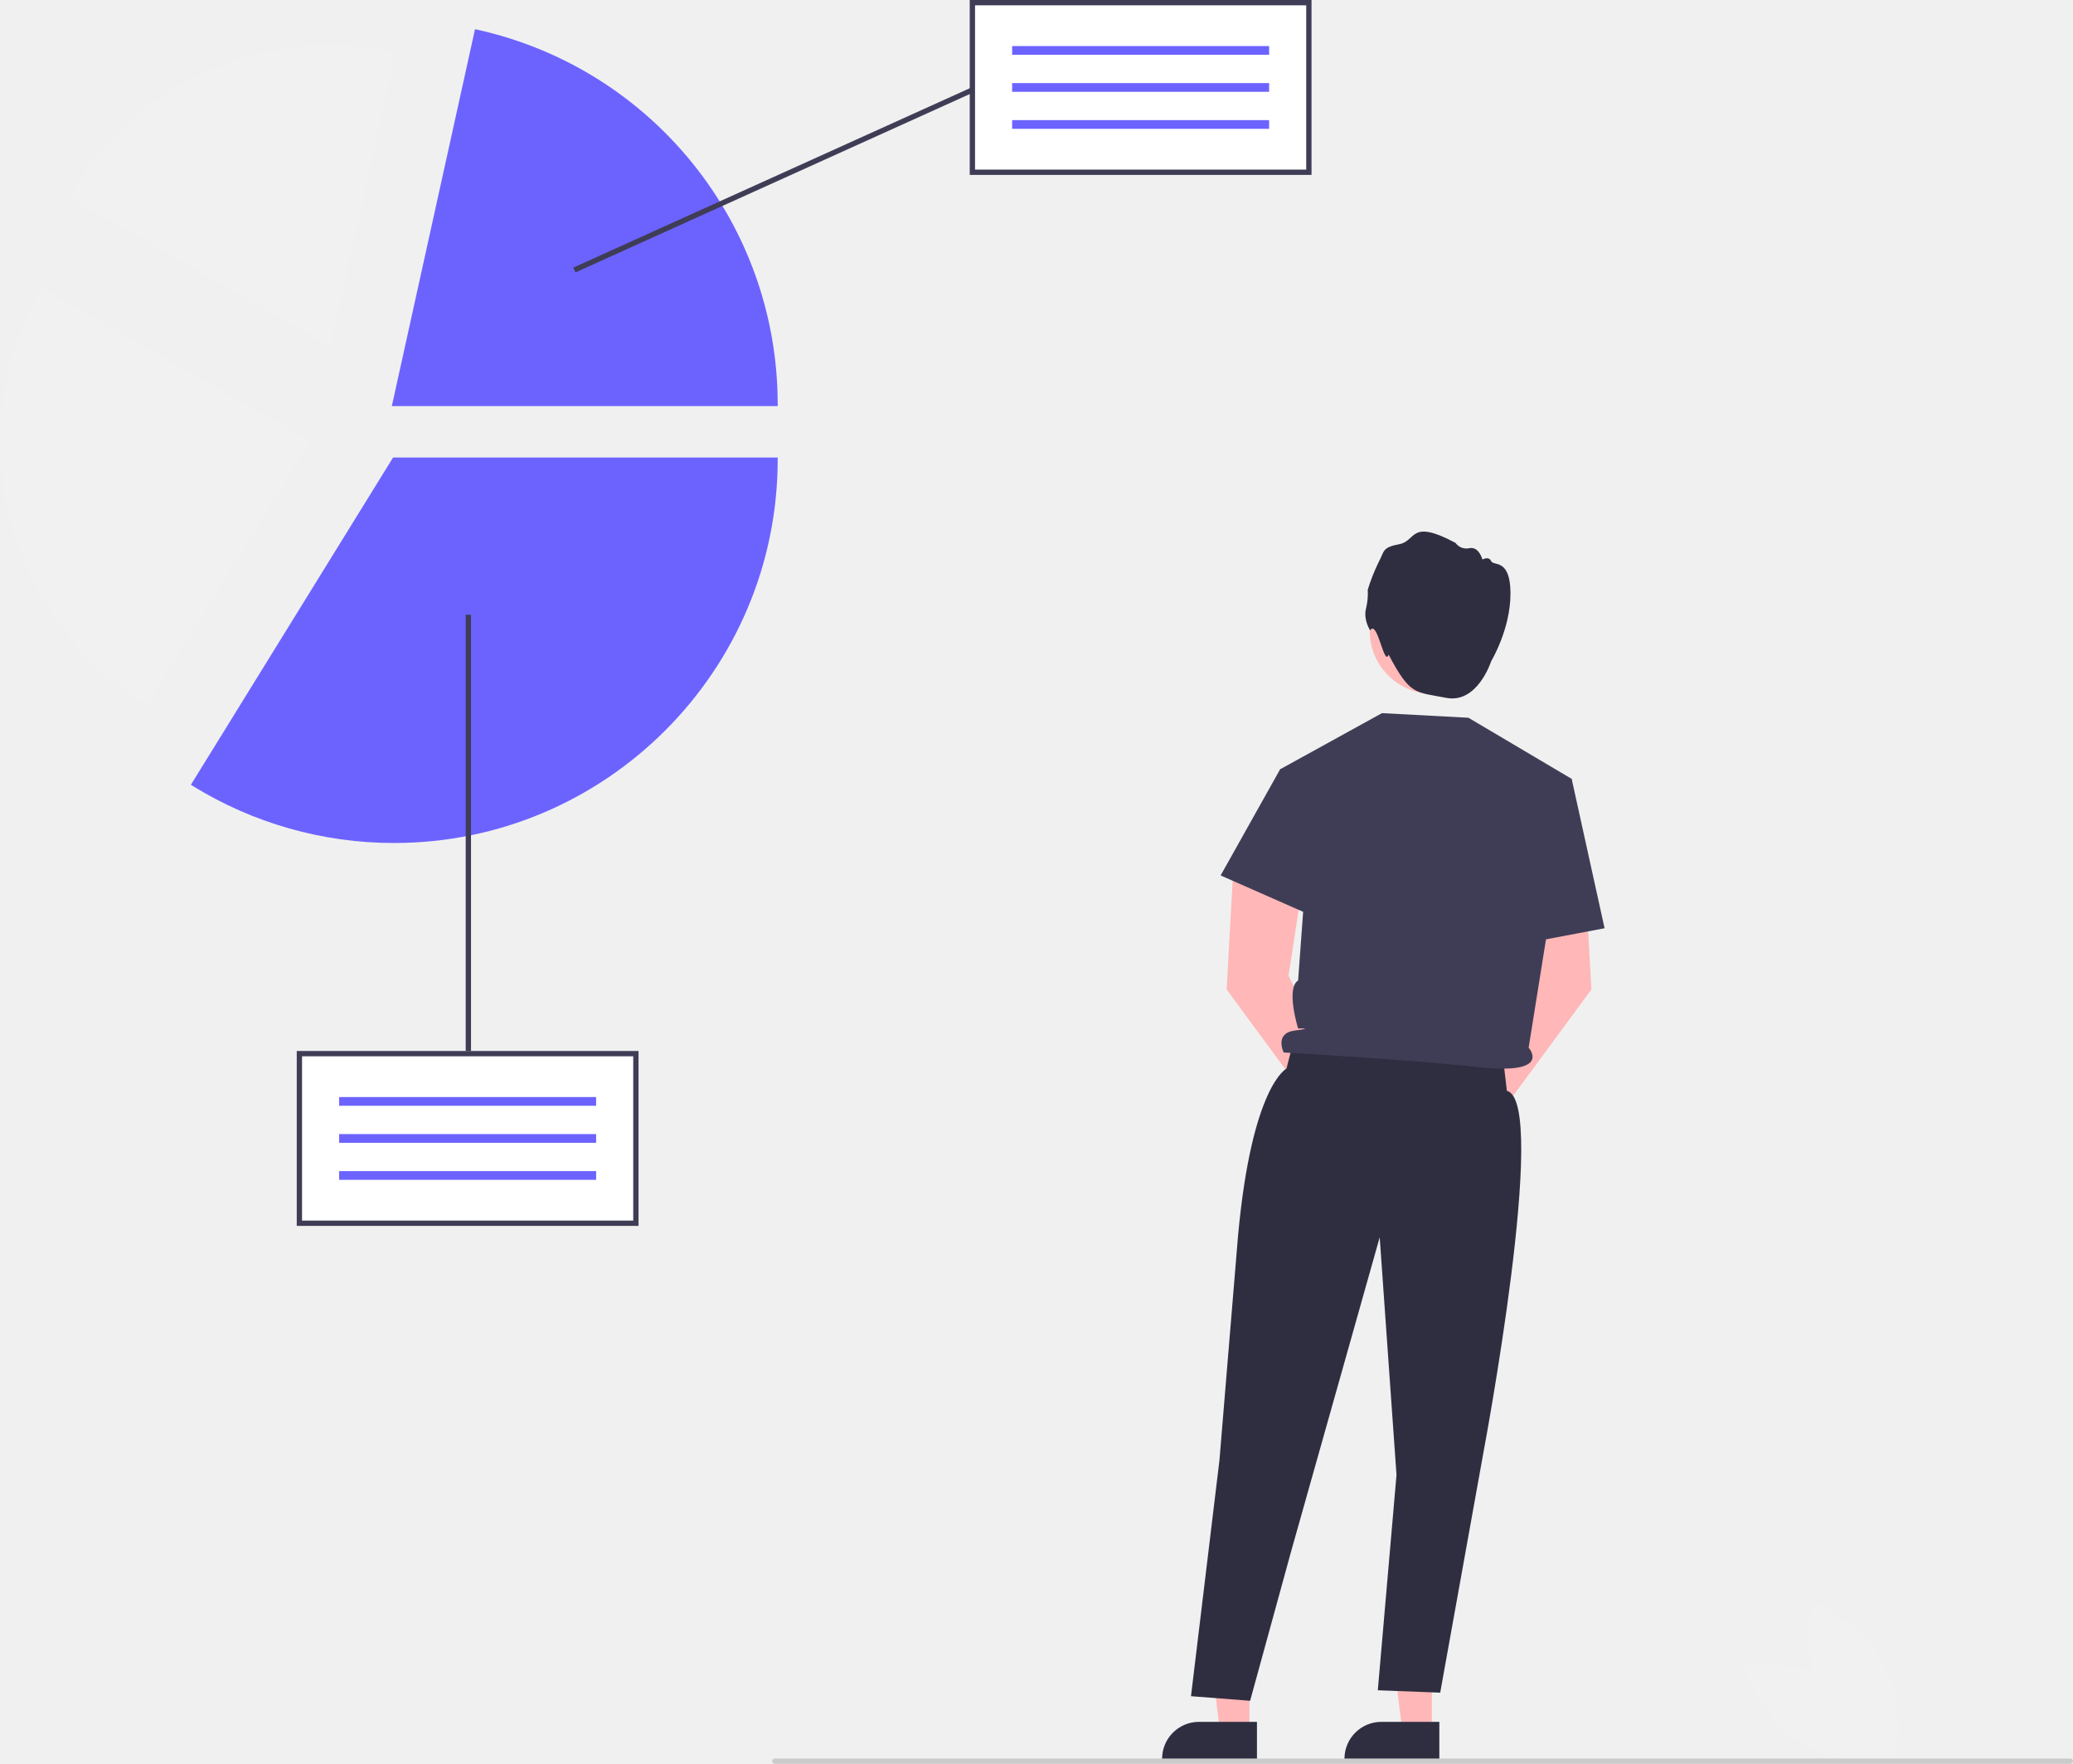
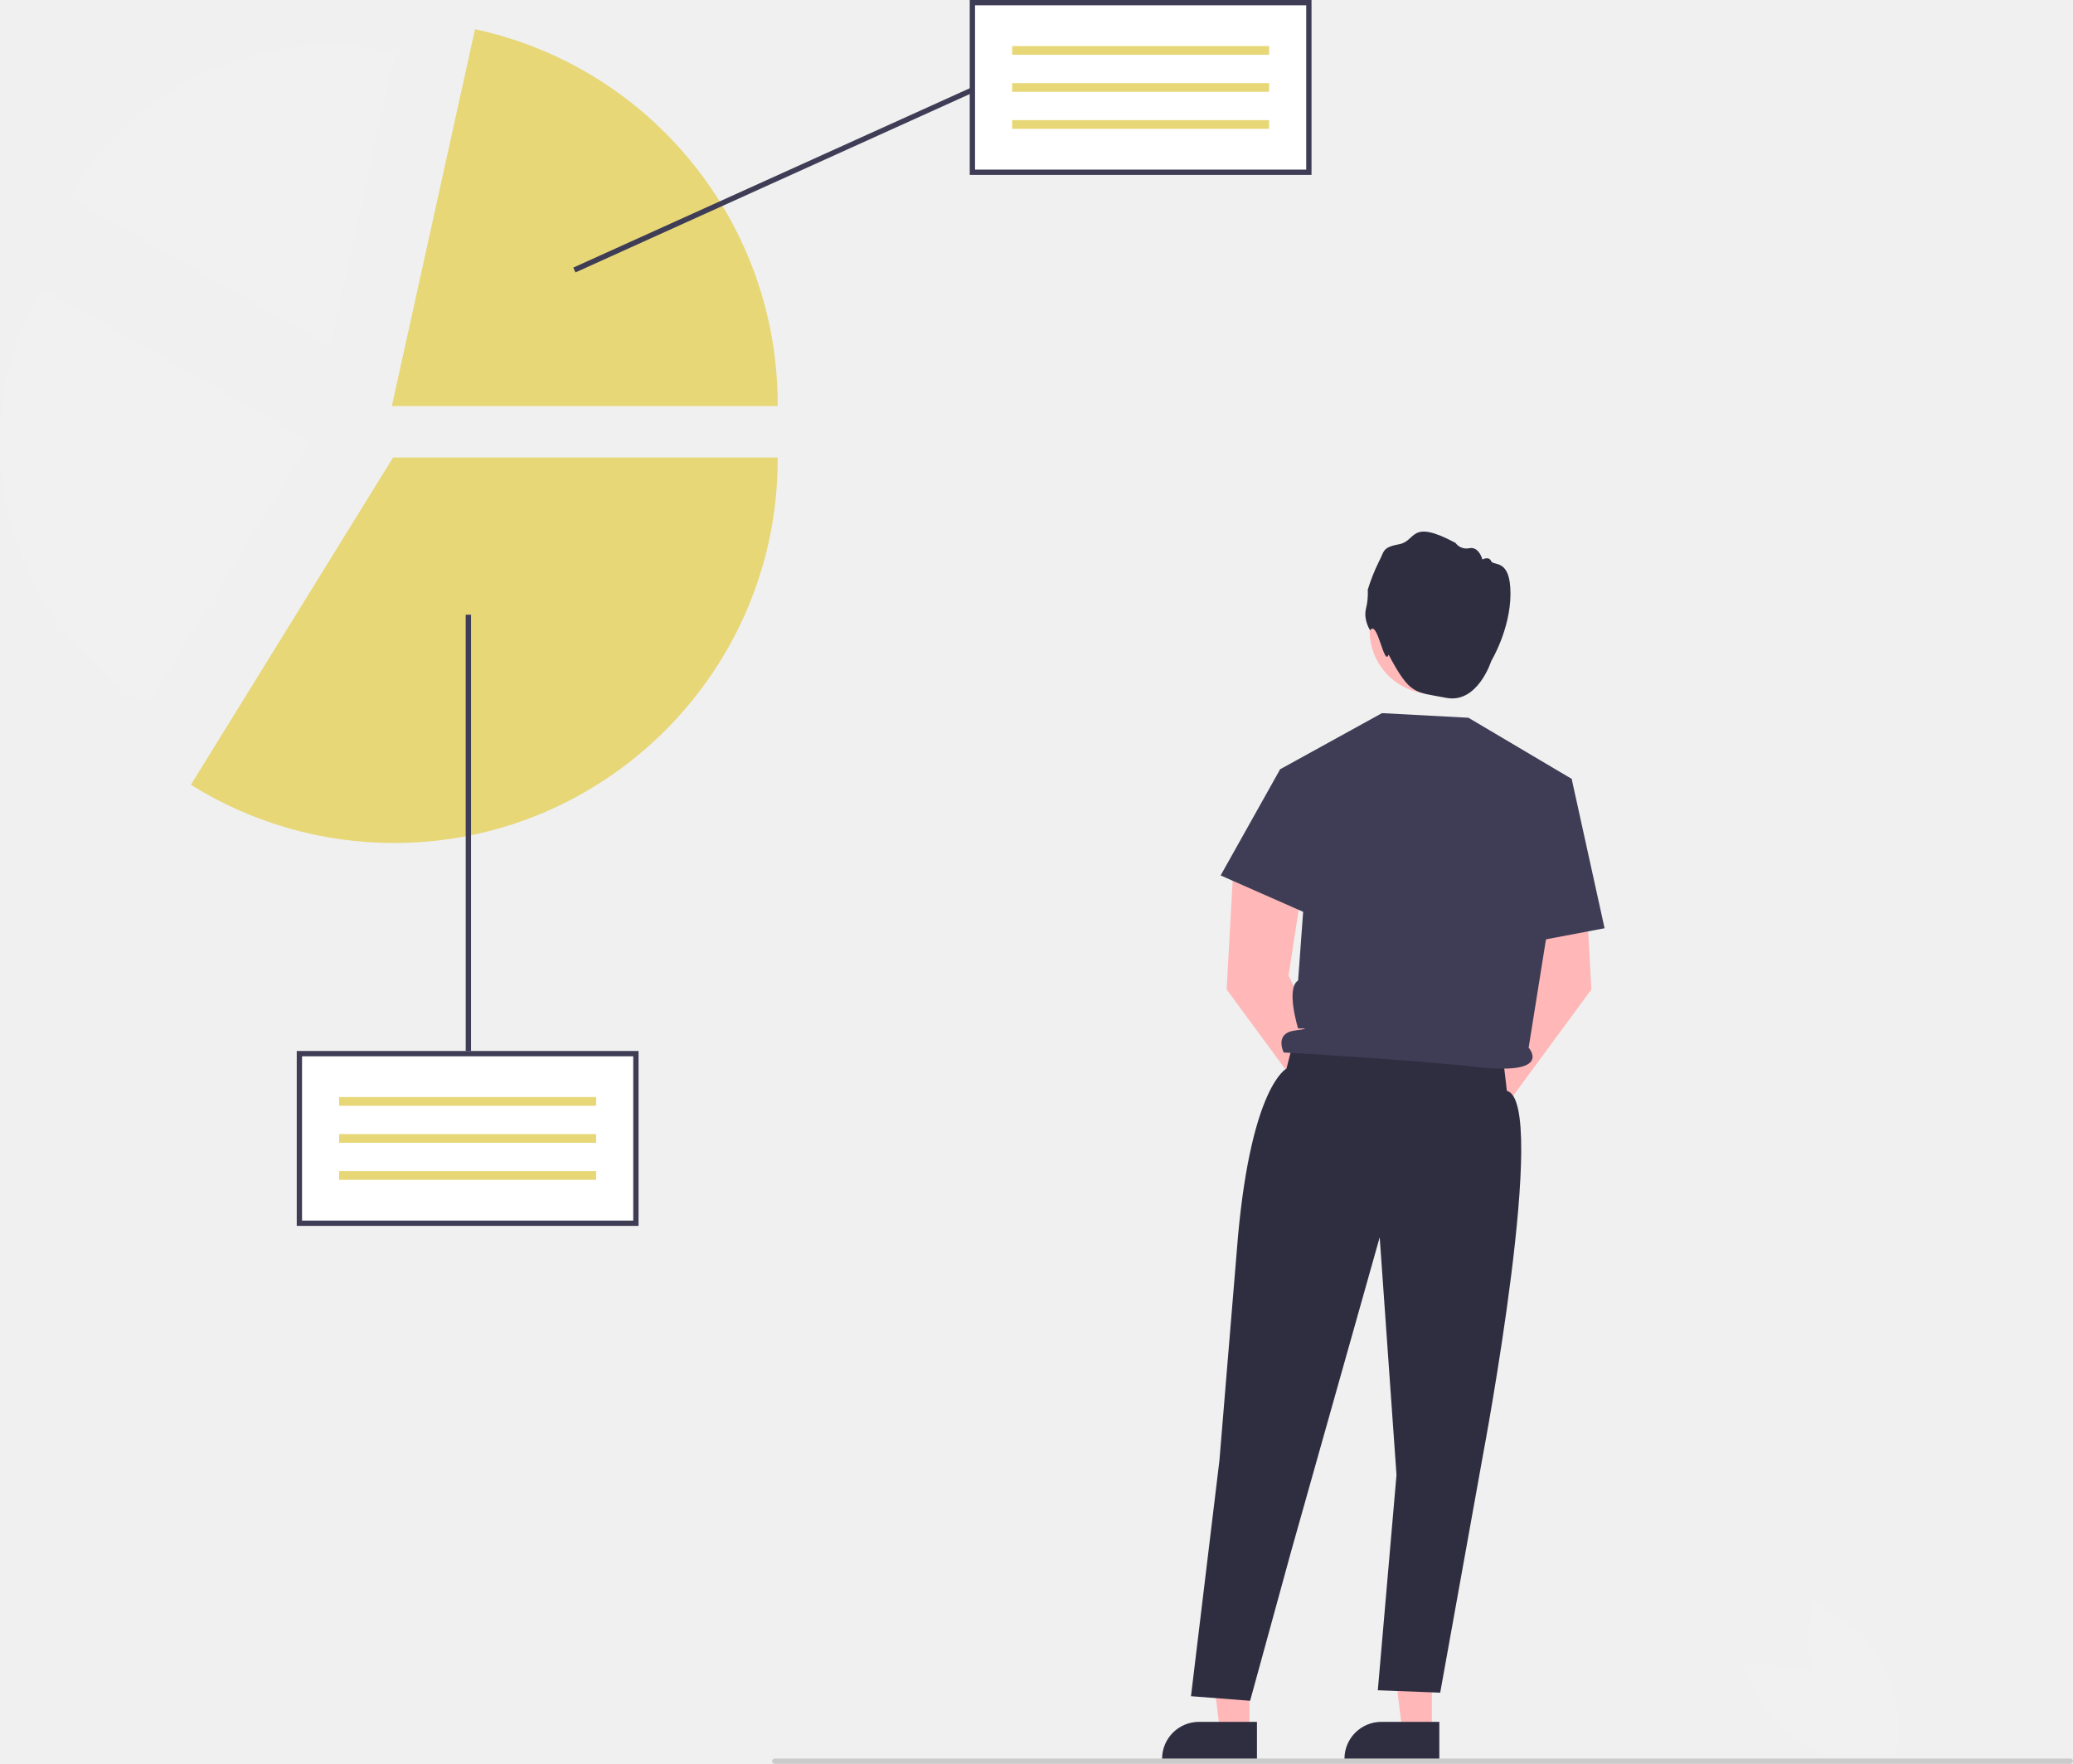
<svg xmlns="http://www.w3.org/2000/svg" id="bf438232-216e-4e3b-bd31-7675998812a1" data-name="Layer 1" width="782.406" height="665.606" viewBox="0 0 782.406 665.606">
  <path d="M896.666,758.041c8.555,16.628,27.251,24.057,27.251,24.057s4.826-19.531-3.729-36.159-27.251-24.057-27.251-24.057S888.111,741.413,896.666,758.041Z" transform="translate(-208.7972 -117.1968)" fill="#f1f1f1" />
  <path d="M902.87,752.745c15.834,9.949,21.633,29.213,21.633,29.213s-19.872,3.134-35.706-6.815S867.164,745.931,867.164,745.931,887.036,742.796,902.87,752.745Z" transform="translate(-208.7972 -117.1968)" fill="#f1f1f1" />
  <polygon points="471.576 653.39 460.472 653.39 455.19 610.561 471.578 610.562 471.576 653.39" fill="#ffb7b7" />
  <path d="M683.205,781.35l-35.803-.001v-.453a13.936,13.936,0,0,1,13.936-13.935h.001l21.867.001Z" transform="translate(-208.7972 -117.1968)" fill="#2f2e41" />
  <polygon points="540.409 653.39 529.305 653.39 524.023 610.561 540.411 610.562 540.409 653.39" fill="#ffb7b7" />
  <path d="M752.038,781.35l-35.803-.001v-.453a13.936,13.936,0,0,1,13.936-13.935h.001l21.867.001Z" transform="translate(-208.7972 -117.1968)" fill="#2f2e41" />
  <path d="M716.964,529.346,695.117,485.382l5.627-36.466-26.265-7.246L671.761,490.578l34.061,46.289a9.053,9.053,0,1,0,11.141-7.521Z" transform="translate(-208.7972 -117.1968)" fill="#ffb7b7" />
  <path d="M764.225,529.346,786.072,485.382l-5.627-36.466,26.265-7.246,2.717,48.908-34.061,46.289a9.053,9.053,0,1,1-11.141-7.521Z" transform="translate(-208.7972 -117.1968)" fill="#ffb7b7" />
  <circle cx="540.846" cy="238.001" r="23.895" fill="#ffb9b9" />
  <path d="M725.928,355.069s-2.593-3.889-1.595-8.077a24.48,24.48,0,0,0,.698-7.279,72.045,72.045,0,0,1,4.188-10.57c2.094-3.789,1.097-5.385,7.678-6.581s3.889-9.772,21.239-.499a5.088,5.088,0,0,0,5.285,1.994c3.59-.698,4.886,4.288,4.886,4.288s2.393-1.396,3.291.598,7.296-1.197,7.296,12.265-7.282,25.486-7.282,25.486-5.114,16.134-16.98,13.841-13.585-.906-21.737-16.303C731.227,369.046,728.665,350.773,725.928,355.069Z" transform="translate(-208.7972 -117.1968)" fill="#2f2e41" />
  <path d="M697.121,509.598,694.35,520.461s-13.049,6.306-18.272,62.932l-7.034,84.906L658.308,757.28l22.318,1.731,15.475-56.374,33.433-118.534,6.34,89.672-7.053,81.267,23.548.906,16.303-90.57s24.974-132.661,8.864-136.522l-1.619-13.824Z" transform="translate(-208.7972 -117.1968)" fill="#2f2e41" />
  <path d="M691.954,407.492l38.442-21.184,32.625,1.741,38.969,23.066-16.242,101.432s9.31,10.409-18.827,7.353-73.615-5.535-73.615-5.535-3.658-7.257,4.154-8.276,1.28-.781,1.28-.781-4.721-15.159,0-18.114l2.284-31.132Z" transform="translate(-208.7972 -117.1968)" fill="#3f3d56" />
  <polygon points="493.758 291.868 483.157 290.295 460.699 330.36 497.188 346.448 493.758 291.868" fill="#3f3d56" />
  <polygon points="580.705 299.114 593.192 293.918 605.611 350.286 571.908 356.669 580.705 299.114" fill="#3f3d56" />
  <path d="M501.203,782.803h489a1,1,0,0,0,0-2h-489a1,1,0,1,0,0,2Z" transform="translate(-208.7972 -117.1968)" fill="#cbcbcb" />
  <rect x="113" y="397.606" width="127" height="64" fill="#fff" />
-   <rect x="128.005" y="413.989" width="96.99" height="3.288" fill="#6c63ff" />
-   <rect x="128.005" y="427.963" width="96.99" height="3.288" fill="#6c63ff" />
-   <rect x="128.005" y="441.936" width="96.99" height="3.288" fill="#6c63ff" />
+   <rect x="128.005" y="413.989" width="96.99" height="3.288" fill="#E7D777" />
+   <rect x="128.005" y="427.963" width="96.99" height="3.288" fill="#E7D777" />
+   <rect x="128.005" y="441.936" width="96.99" height="3.288" fill="#E7D777" />
  <path d="M449.797,579.803h-129v-66h129Zm-127-2h125v-62h-125Z" transform="translate(-208.7972 -117.1968)" fill="#3f3d56" />
-   <path d="M357.535,435.312A144.44,144.44,0,0,1,281.423,413.705l-.581-.36.359-.581,75.952-122.922H502.32v.684C502.32,370.361,437.37,435.312,357.535,435.312Z" transform="translate(-208.7972 -117.1968)" fill="#6c63ff" />
+   <path d="M357.535,435.312A144.44,144.44,0,0,1,281.423,413.705l-.581-.36.359-.581,75.952-122.922H502.32v.684C502.32,370.361,437.37,435.312,357.535,435.312Z" transform="translate(-208.7972 -117.1968)" fill="#E7D777" />
  <path d="M264.398,383.119,263.931,382.83a116.258,116.258,0,0,1-39.822-156.525l.272-.475,101.401,57.943Z" transform="translate(-208.7972 -117.1968)" fill="#f1f1f1" />
-   <path d="M502.32,270.448H356.684l31.396-142.232.667.147A144.831,144.831,0,0,1,502.32,269.765Z" transform="translate(-208.7972 -117.1968)" fill="#6c63ff" />
+   <path d="M502.32,270.448H356.684l31.396-142.232.667.147A144.831,144.831,0,0,1,502.32,269.765Z" transform="translate(-208.7972 -117.1968)" fill="#E7D777" />
  <path d="M333.487,248.047,234.809,191.66l.265-.463a113.043,113.043,0,0,1,122.388-54.243l.521.115Z" transform="translate(-208.7972 -117.1968)" fill="#f1f1f1" />
  <rect x="367.004" y="1" width="127" height="64" fill="#fff" />
-   <rect x="382.009" y="17.383" width="96.99" height="3.288" fill="#6c63ff" />
-   <rect x="382.009" y="31.356" width="96.99" height="3.288" fill="#6c63ff" />
-   <rect x="382.009" y="45.329" width="96.99" height="3.288" fill="#6c63ff" />
+   <rect x="382.009" y="17.383" width="96.99" height="3.288" fill="#E7D777" />
+   <rect x="382.009" y="31.356" width="96.99" height="3.288" fill="#E7D777" />
+   <rect x="382.009" y="45.329" width="96.99" height="3.288" fill="#E7D777" />
  <path d="M703.801,183.197h-129v-66h129Zm-127-2h125v-62h-125Z" transform="translate(-208.7972 -117.1968)" fill="#3f3d56" />
  <rect x="175.772" y="231.969" width="2" height="164.638" fill="#3f3d56" />
  <rect x="418.257" y="184.137" width="164.785" height="2" transform="translate(-240.6034 105.578) rotate(-24.33745)" fill="#3f3d56" />
</svg>
